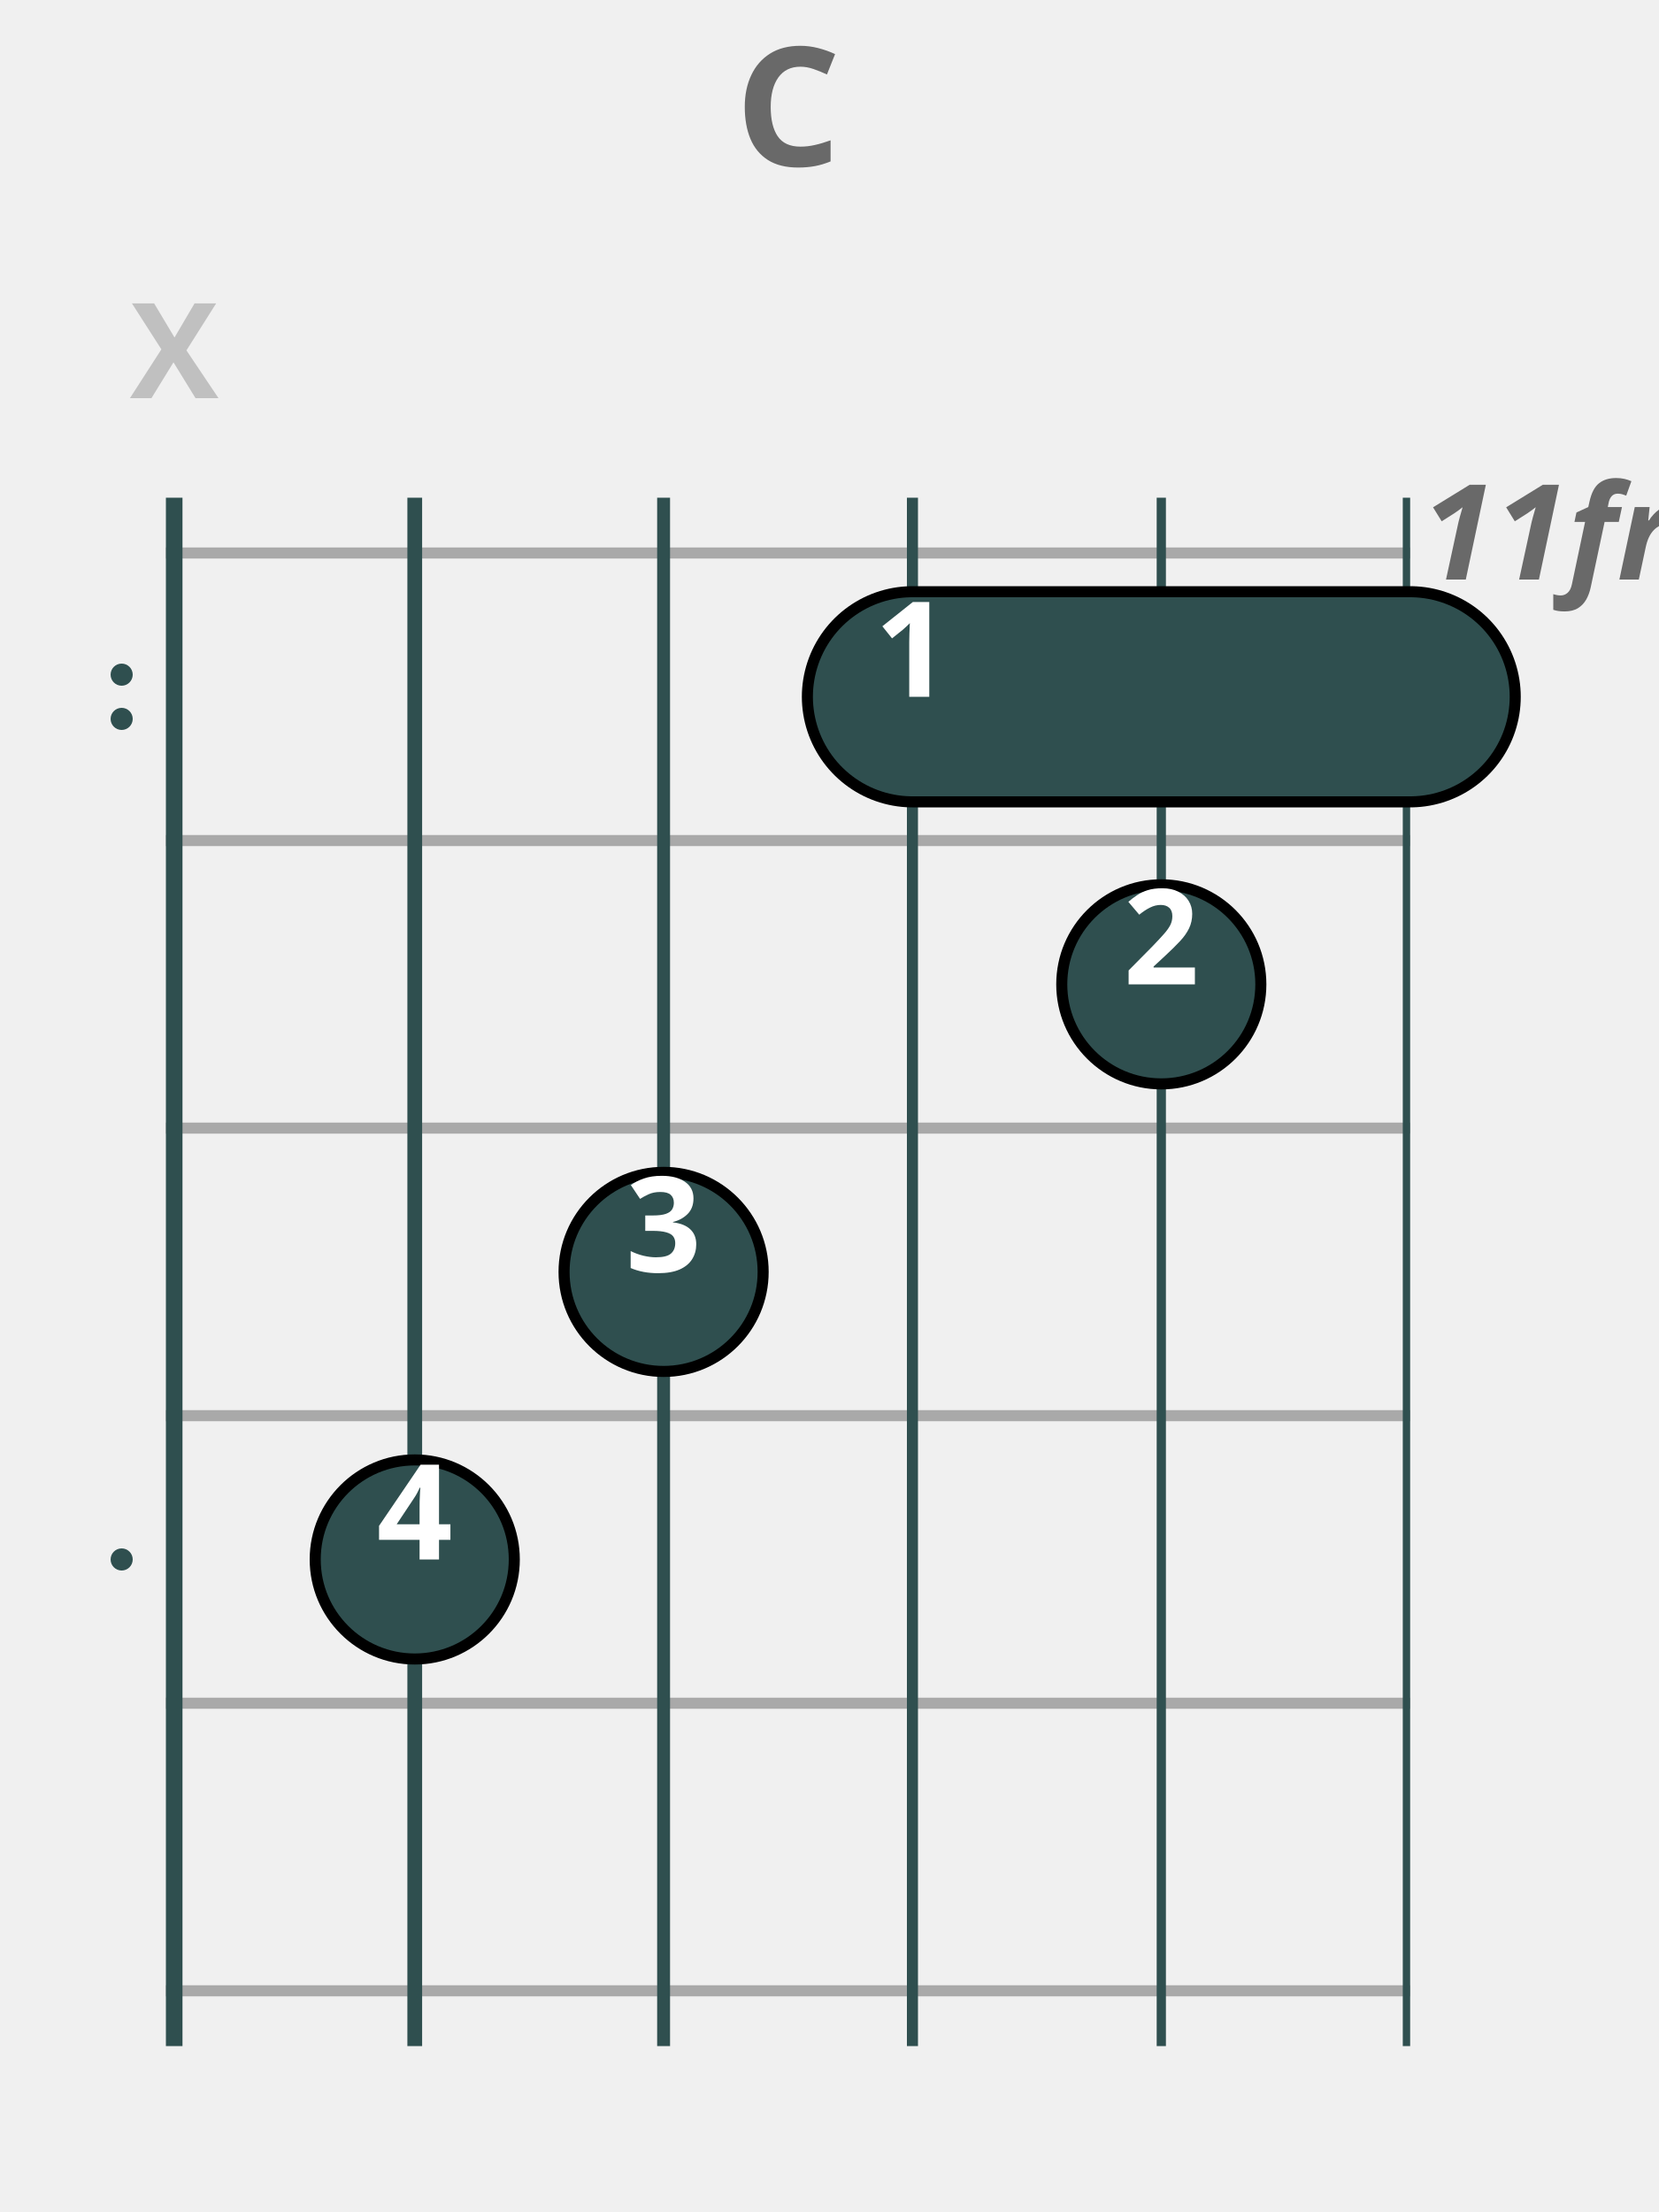
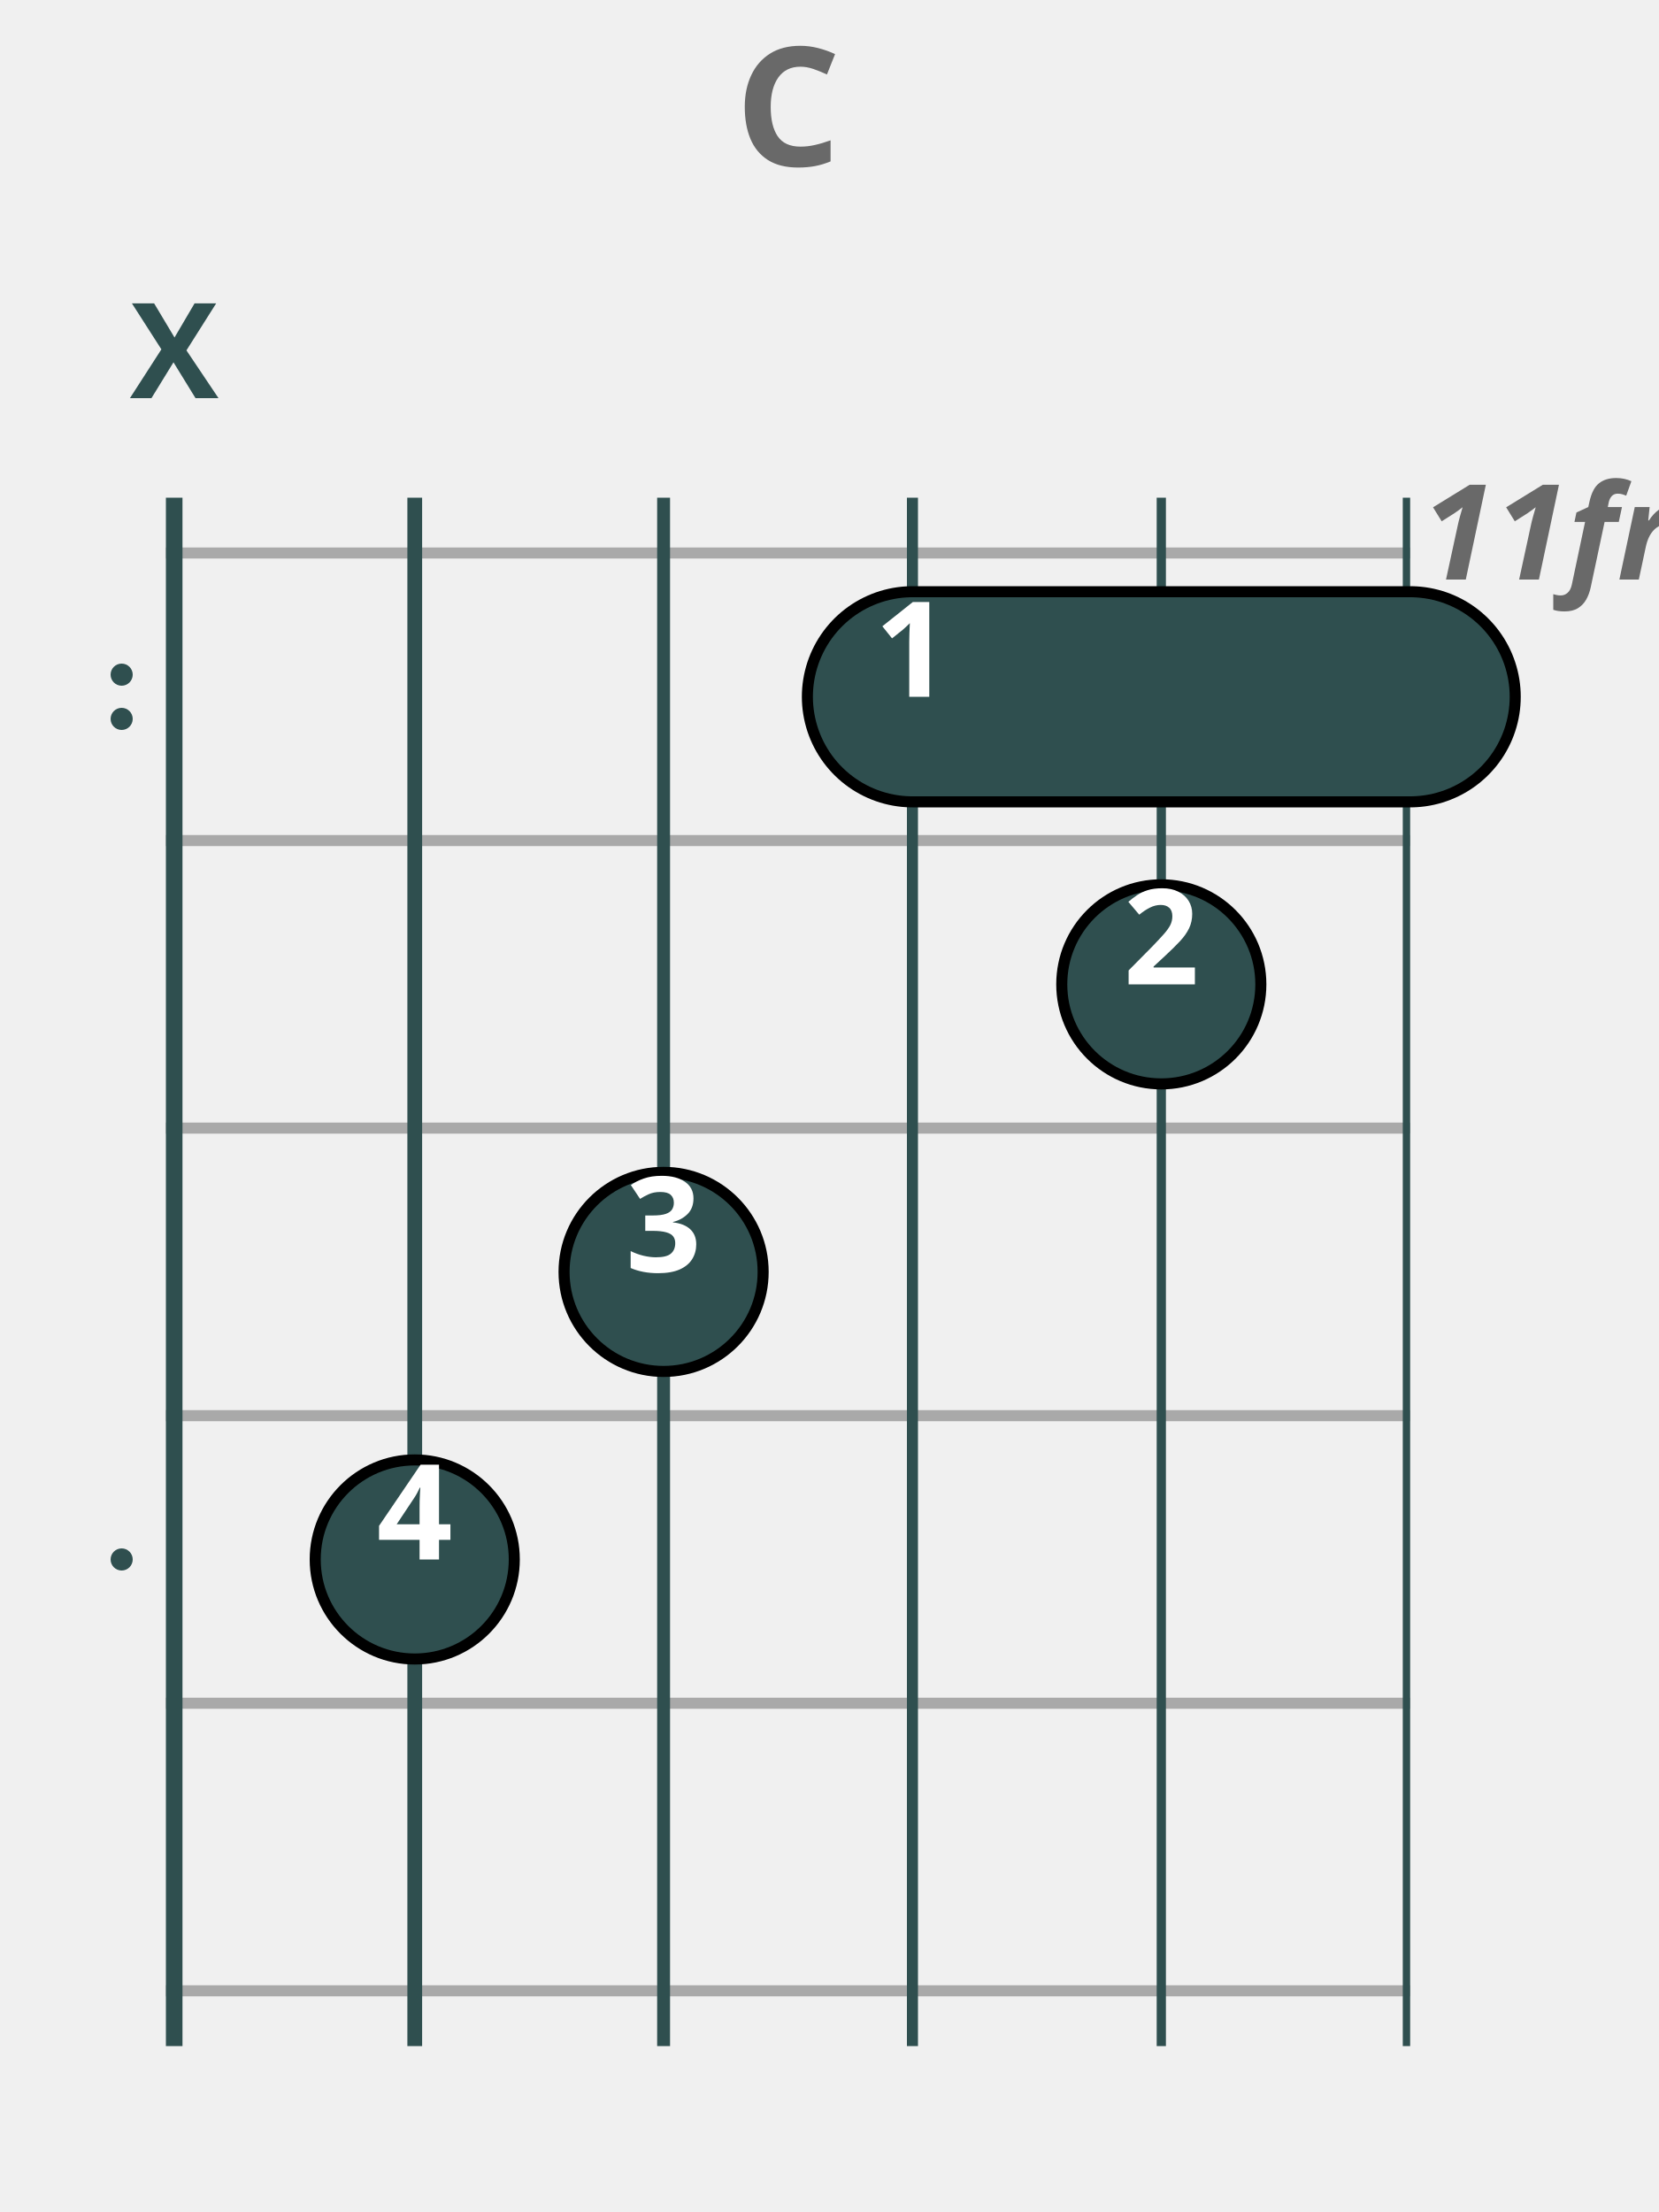
<svg xmlns="http://www.w3.org/2000/svg" baseProfile="full" height="400" version="1.1" width="300">
  <defs />
  <line stroke="darkgray" stroke-width="2" x1="30" x2="255.0" y1="100.0" y2="100.0" />
  <line stroke="darkgray" stroke-width="2" x1="30" x2="255.0" y1="152.0" y2="152.0" />
  <line stroke="darkgray" stroke-width="2" x1="30" x2="255.0" y1="204.0" y2="204.0" />
  <line stroke="darkgray" stroke-width="2" x1="30" x2="255.0" y1="256.0" y2="256.0" />
  <line stroke="darkgray" stroke-width="2" x1="30" x2="255.0" y1="308.0" y2="308.0" />
  <line stroke="darkgray" stroke-width="2" x1="30" x2="255.0" y1="360.0" y2="360.0" />
  <circle cx="22" cy="122.0" fill="darkslategray" r="2" />
  <circle cx="22" cy="130.0" fill="darkslategray" r="2" />
  <circle cx="22" cy="282.0" fill="darkslategray" r="2" />
  <text fill="dimgray" font-family="Verdana" font-size="24" font-style="italic" font-weight="bold" text-anchor="start" x="257.0" y="104.8">11fr</text>
  <line stroke="darkslategray" stroke-width="3.0" x1="31.5" x2="31.5" y1="90" y2="370" />
-   <text alignment-baseline="middle" fill="silver" font-family="Verdana" font-size="24" font-weight="bold" text-anchor="middle" x="31.5" y="72.0">X</text>
+   <text alignment-baseline="middle" fill="darkslategray" font-family="Verdana" font-size="24" font-weight="bold" text-anchor="middle" x="31.5" y="72.0">X</text>
  <line stroke="darkslategray" stroke-width="2.667" x1="75.0" x2="75.0" y1="90" y2="370" />
  <line stroke="darkslategray" stroke-width="2.333" x1="120.0" x2="120.0" y1="90" y2="370" />
  <line stroke="darkslategray" stroke-width="2.0" x1="165.0" x2="165.0" y1="90" y2="370" />
  <line stroke="darkslategray" stroke-width="1.667" x1="210.0" x2="210.0" y1="90" y2="370" />
  <line stroke="darkslategray" stroke-width="1.333" x1="254.333" x2="254.333" y1="90" y2="370" />
  <line stroke="black" stroke-linecap="round" stroke-width="40" x1="165.0" x2="255.0" y1="126.0" y2="126.0" />
  <line stroke="darkslategray" stroke-linecap="round" stroke-width="36" x1="165.0" x2="255.0" y1="126.0" y2="126.0" />
  <text alignment-baseline="central" fill="white" font-family="Verdana" font-size="24" font-weight="bold" text-anchor="middle" x="165.0" y="126.0">1</text>
  <circle cx="75.0" cy="282.0" fill="darkslategray" r="18" stroke="black" stroke-width="2" />
  <text alignment-baseline="central" fill="white" font-family="Verdana" font-size="24" font-weight="bold" text-anchor="middle" x="75.0" y="282.0">4</text>
  <circle cx="120.0" cy="230.0" fill="darkslategray" r="18" stroke="black" stroke-width="2" />
  <text alignment-baseline="central" fill="white" font-family="Verdana" font-size="24" font-weight="bold" text-anchor="middle" x="120.0" y="230.0">3</text>
  <circle cx="210.0" cy="178.0" fill="darkslategray" r="18" stroke="black" stroke-width="2" />
  <text alignment-baseline="central" fill="white" font-family="Verdana" font-size="24" font-weight="bold" text-anchor="middle" x="210.0" y="178.0">2</text>
  <text alignment-baseline="central" fill="dimgray" font-family="Verdana" font-size="30" font-weight="bold" text-anchor="middle" x="142.5" y="30">C</text>
</svg>
